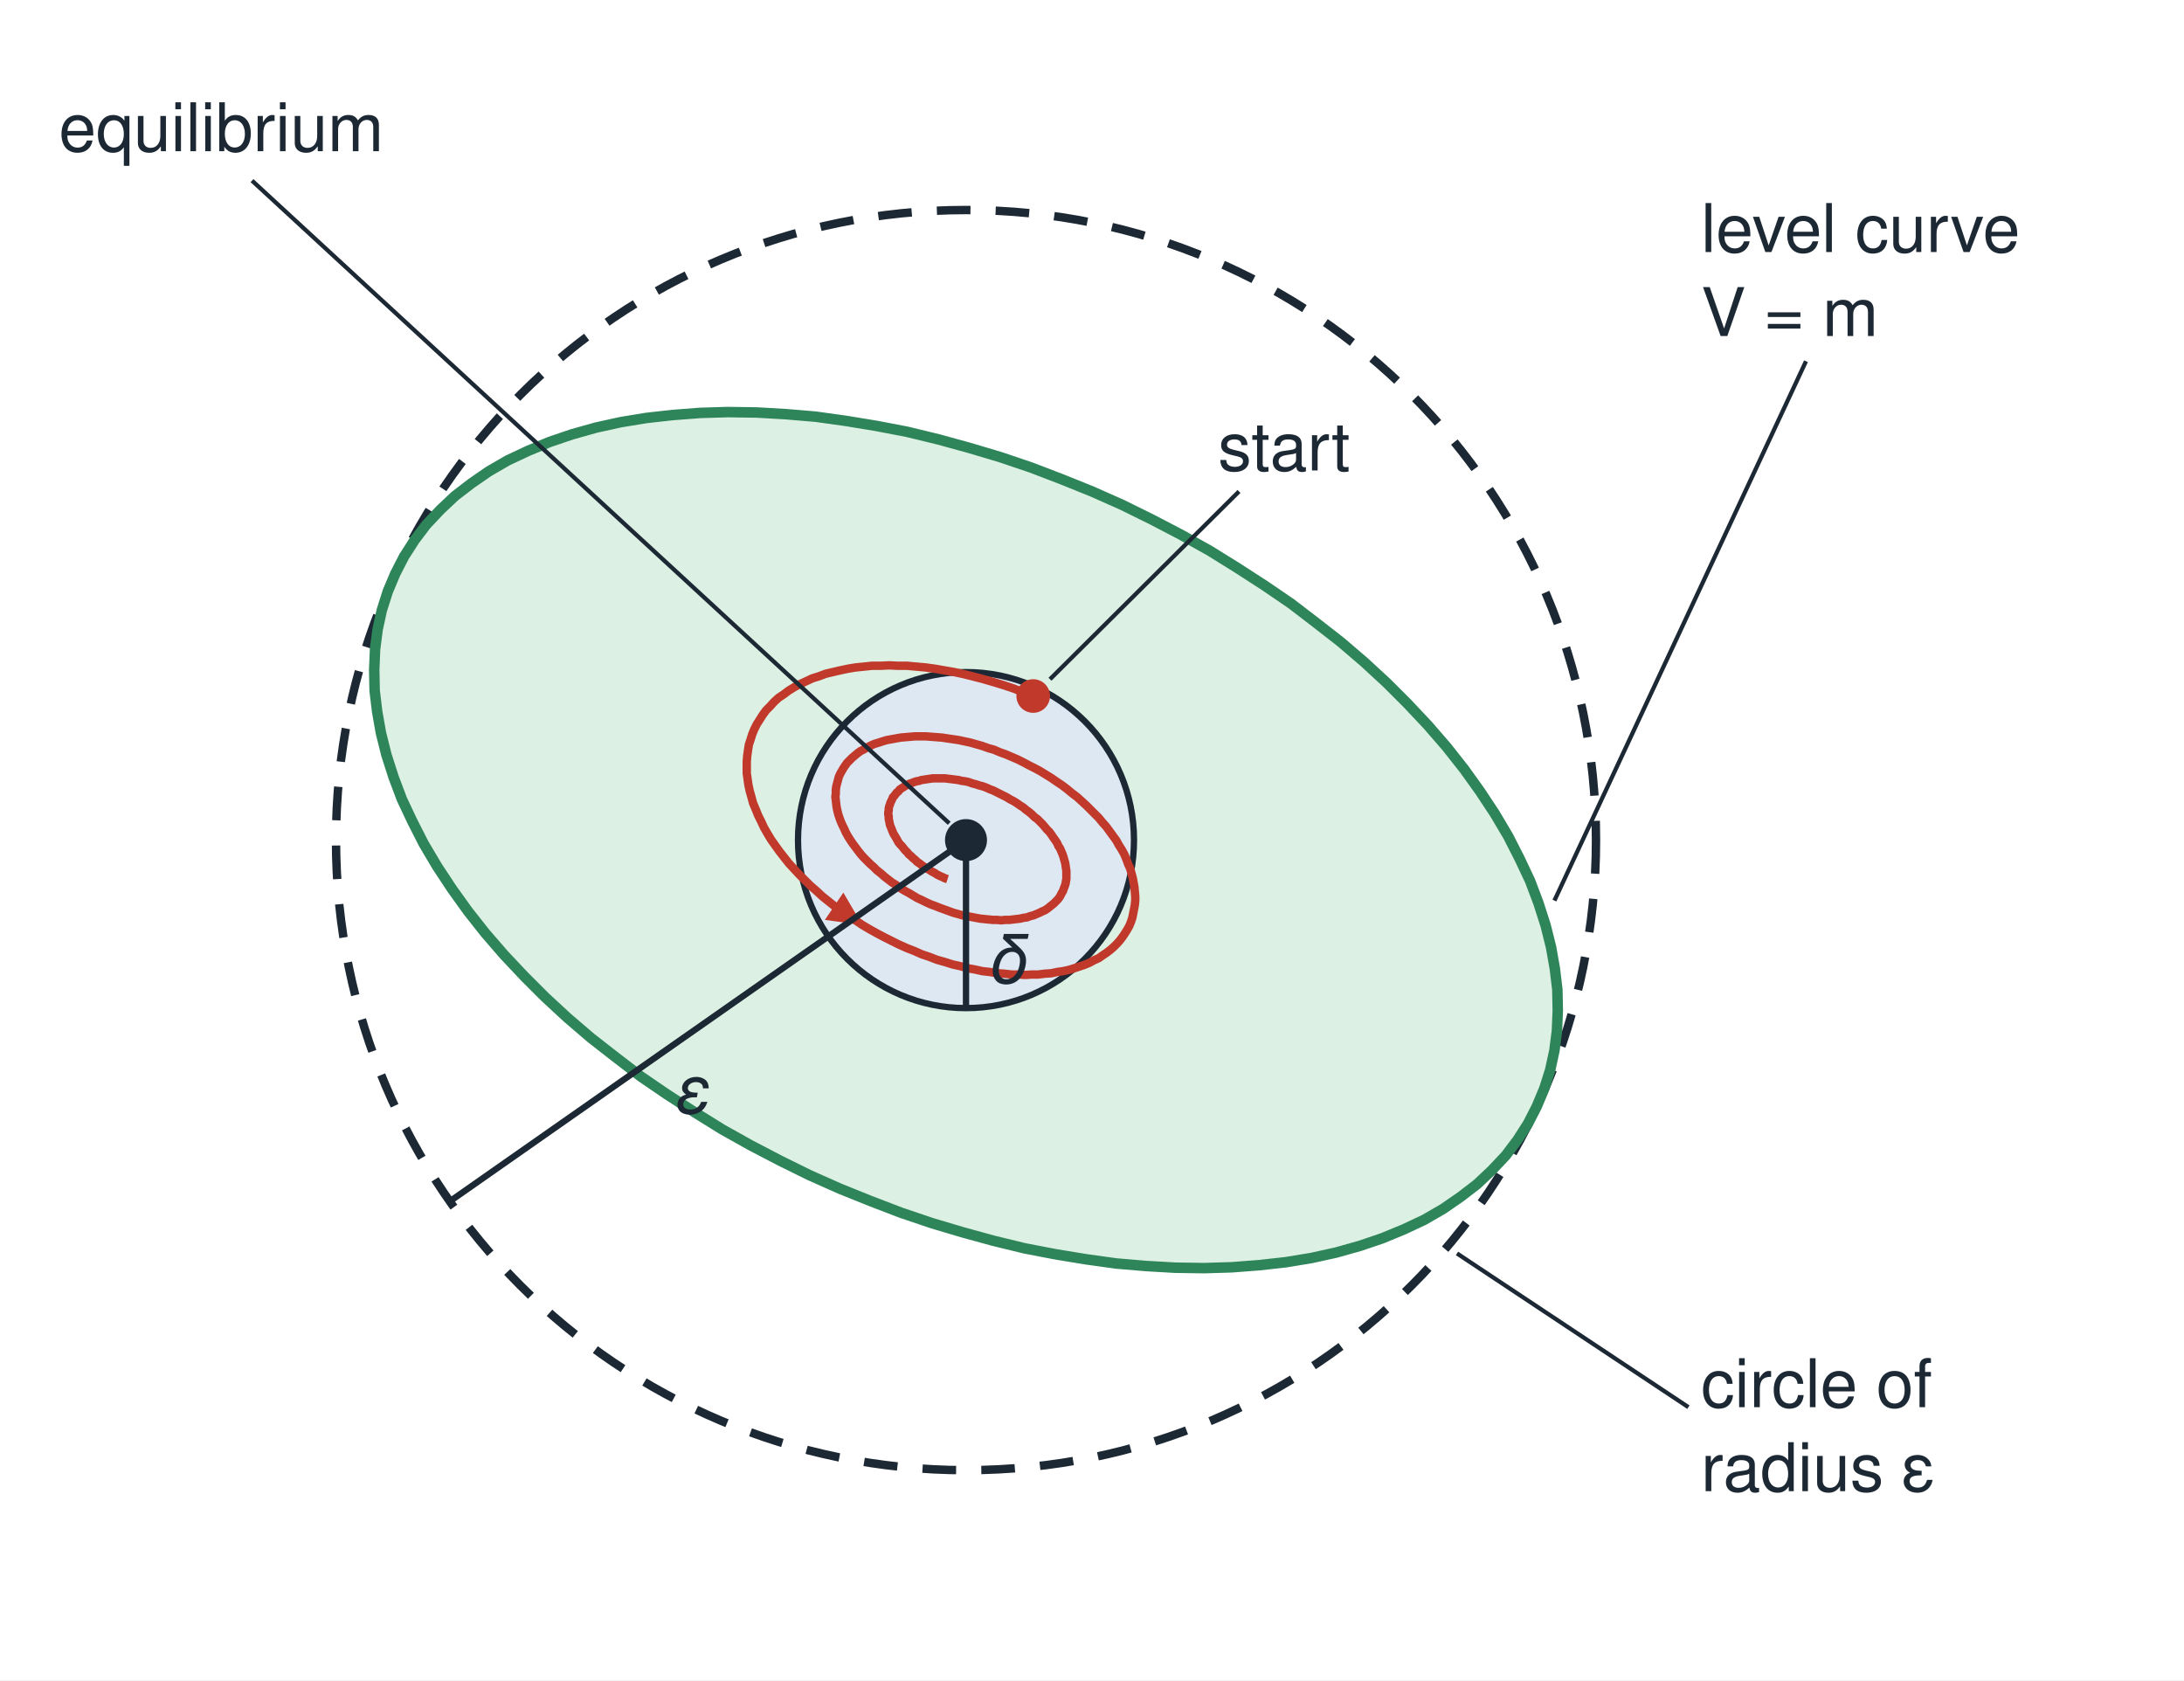
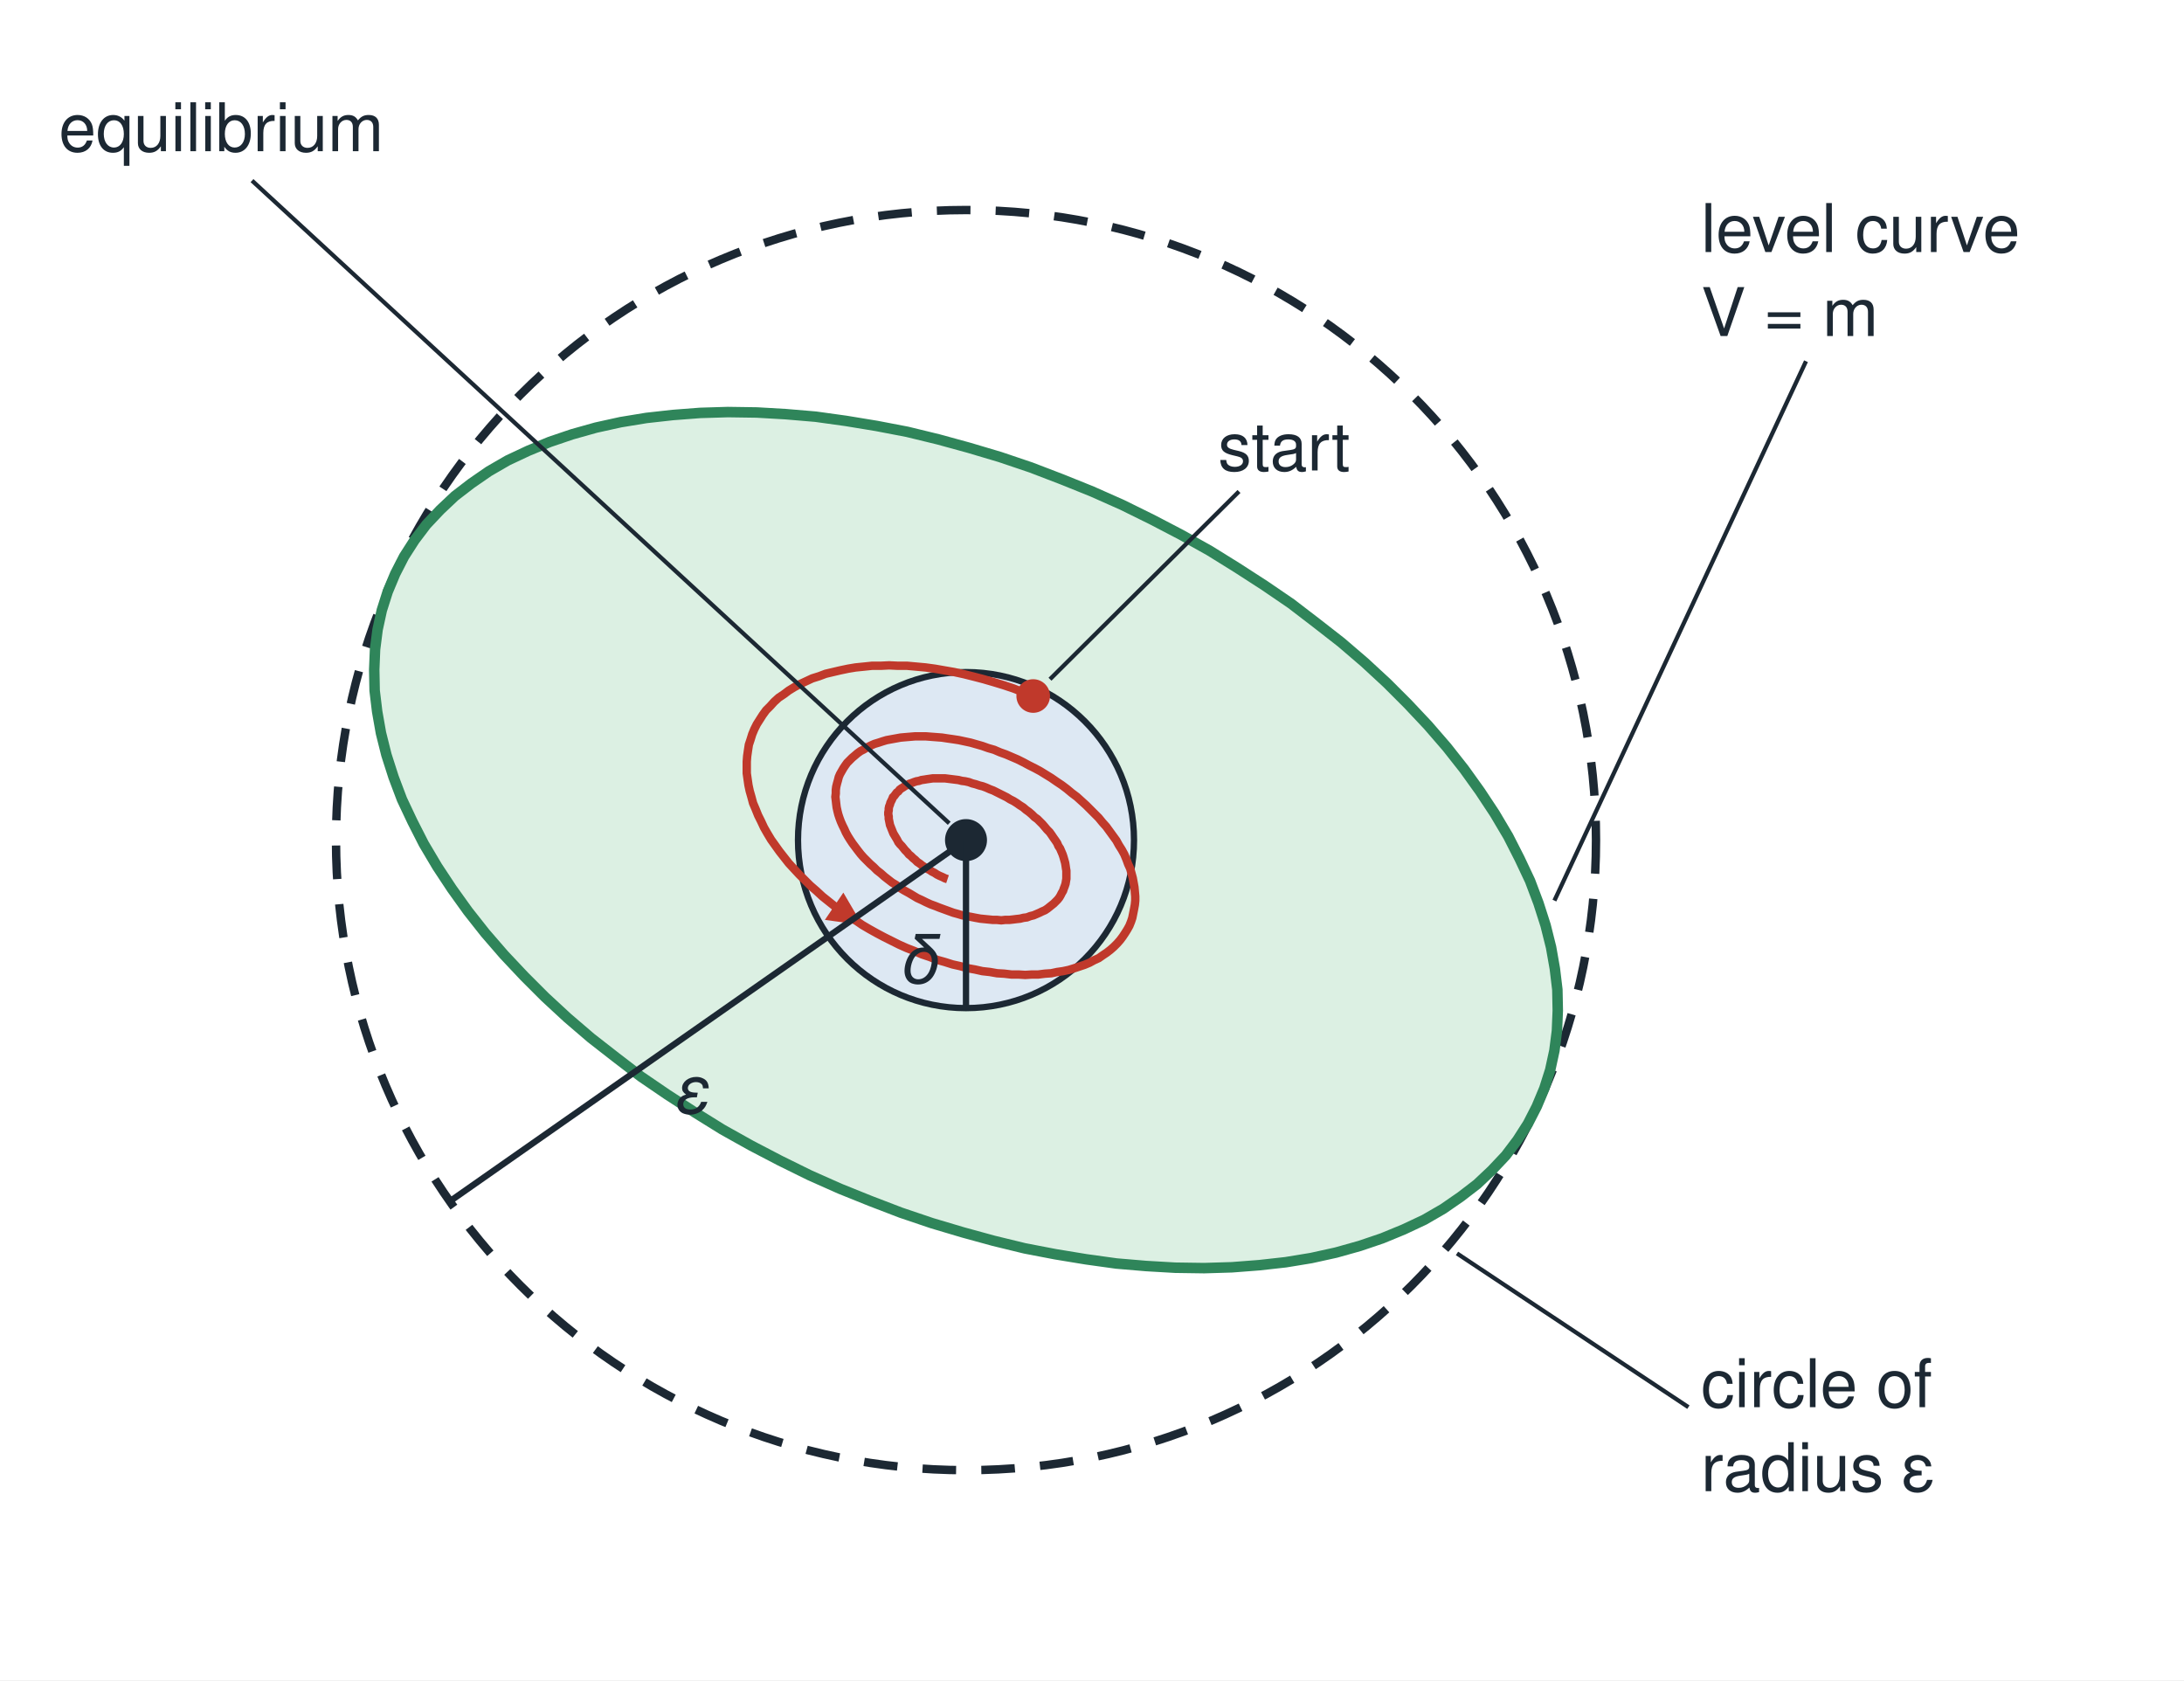
<svg xmlns="http://www.w3.org/2000/svg" viewBox="0 0 520 400" width="520" height="400" font-family="Helvetica, Arial, sans-serif" font-size="16" fill="#1c2833">
  <rect width="520" height="400" fill="#ffffff" />
  <circle cx="230" cy="200" r="150" fill="none" stroke="#1c2833" stroke-width="2" stroke-dasharray="8 6" />
  <path d="M365.9,263.4 L367.7,259.1 L369.1,254.7 L370.1,250.1 L370.7,245.4 L370.9,240.6 L370.8,235.6 L370.2,230.6 L369.3,225.5 L368.0,220.3 L366.3,215.0 L364.3,209.7 L361.8,204.4 L359.1,199.1 L355.9,193.7 L352.4,188.4 L348.6,183.1 L344.5,177.9 L340.0,172.7 L335.2,167.6 L330.2,162.6 L324.9,157.7 L319.3,152.9 L313.4,148.3 L307.4,143.7 L301.1,139.4 L294.6,135.2 L288.0,131.1 L281.2,127.3 L274.3,123.7 L267.2,120.2 L260.0,117.0 L252.8,114.1 L245.5,111.3 L238.1,108.8 L230.7,106.6 L223.4,104.6 L216.0,102.8 L208.7,101.4 L201.4,100.2 L194.2,99.2 L187.1,98.6 L180.2,98.2 L173.3,98.1 L166.7,98.3 L160.2,98.8 L153.9,99.5 L147.8,100.5 L141.9,101.8 L136.2,103.4 L130.9,105.2 L125.8,107.3 L120.9,109.6 L116.4,112.2 L112.2,115.1 L108.3,118.1 L104.8,121.4 L101.5,124.9 L98.7,128.6 L96.2,132.5 L94.1,136.6 L92.3,140.9 L90.9,145.3 L89.9,149.9 L89.3,154.6 L89.1,159.4 L89.2,164.4 L89.8,169.4 L90.7,174.5 L92.0,179.7 L93.7,185.0 L95.7,190.3 L98.2,195.6 L100.9,200.9 L104.1,206.3 L107.6,211.6 L111.4,216.9 L115.5,222.1 L120.0,227.3 L124.8,232.4 L129.8,237.4 L135.1,242.3 L140.7,247.1 L146.6,251.7 L152.6,256.3 L158.9,260.6 L165.4,264.8 L172.0,268.9 L178.8,272.7 L185.7,276.3 L192.8,279.8 L200.0,283.0 L207.2,285.9 L214.5,288.7 L221.9,291.2 L229.3,293.4 L236.6,295.4 L244.0,297.2 L251.3,298.6 L258.6,299.8 L265.8,300.8 L272.9,301.4 L279.8,301.8 L286.7,301.9 L293.3,301.7 L299.8,301.2 L306.1,300.5 L312.2,299.5 L318.1,298.2 L323.8,296.6 L329.1,294.8 L334.2,292.7 L339.1,290.4 L343.6,287.8 L347.8,284.9 L351.7,281.9 L355.2,278.6 L358.5,275.1 L361.3,271.4 L363.8,267.5 L365.9,263.4 Z" fill="#dcf0e3" stroke="#2f855a" stroke-width="2.5" />
  <circle cx="230" cy="200" r="40" fill="#dde8f3" stroke="#1c2833" stroke-width="1.5" />
  <path d="M246.0,165.7 L243.6,164.8 L241.3,163.9 L238.9,163.1 L236.6,162.4 L234.2,161.7 L231.9,161.1 L229.5,160.5 L227.2,160.0 L224.9,159.6 L222.6,159.2 L220.4,158.9 L218.2,158.7 L216.0,158.5 L213.8,158.5 L211.7,158.4 L209.7,158.5 L207.6,158.5 L205.7,158.7 L203.7,158.9 L201.9,159.2 L200.0,159.6 L198.3,160.0 L196.6,160.4 L195.0,161.0 L193.4,161.5 L191.9,162.2 L190.4,162.9 L189.1,163.6 L187.8,164.4 L186.6,165.3 L185.4,166.1 L184.3,167.1 L183.4,168.1 L182.4,169.1 L181.6,170.2 L180.9,171.3 L180.2,172.4 L179.6,173.6 L179.1,174.8 L178.7,176.1 L178.3,177.3 L178.1,178.6 L177.9,180.0 L177.8,181.3 L177.8,182.7 L177.8,184.1 L178.0,185.5 L178.2,186.9 L178.5,188.3 L178.9,189.7 L179.3,191.2 L179.9,192.6 L180.5,194.1 L181.2,195.5 L181.9,197.0 L182.7,198.4 L183.6,199.9 L184.6,201.3 L185.6,202.7 L186.7,204.1 L187.8,205.5 L189.0,206.8 L190.3,208.2 L191.6,209.5 L192.9,210.8 L194.4,212.1 L195.8,213.4 L197.3,214.6 L198.8,215.8 L200.4,216.9 L202.0,218.1 L203.7,219.1 L205.3,220.2 L207.0,221.2 L208.8,222.2 L210.5,223.1 L212.3,224.0 L214.1,224.9 L215.9,225.7 L217.7,226.4 L219.5,227.2 L221.3,227.8 L223.1,228.5 L224.9,229.0 L226.8,229.6 L228.6,230.0 L230.4,230.5 L232.1,230.8 L233.9,231.2 L235.7,231.4 L237.4,231.7 L239.1,231.8 L240.8,232.0 L242.5,232.0 L244.1,232.1 L245.7,232.0 L247.2,232.0 L248.8,231.8 L250.3,231.7 L251.7,231.4 L253.1,231.2 L254.5,230.9 L255.8,230.5 L257.0,230.1 L258.2,229.7 L259.4,229.2 L260.5,228.6 L261.6,228.1 L262.6,227.4 L263.5,226.8 L264.4,226.1 L265.2,225.4 L266.0,224.6 L266.7,223.8 L267.3,223.0 L267.9,222.1 L268.4,221.3 L268.9,220.4 L269.3,219.4 L269.6,218.5 L269.8,217.5 L270.0,216.5 L270.2,215.4 L270.3,214.4 L270.3,213.4 L270.2,212.3 L270.1,211.2 L269.9,210.1 L269.7,209.0 L269.4,207.9 L269.1,206.8 L268.6,205.7 L268.2,204.6 L267.7,203.4 L267.1,202.3 L266.4,201.2 L265.8,200.1 L265.0,199.0 L264.2,197.9 L263.4,196.8 L262.5,195.8 L261.6,194.7 L260.6,193.7 L259.6,192.7 L258.6,191.7 L257.5,190.7 L256.4,189.7 L255.2,188.8 L254.0,187.8 L252.8,186.9 L251.6,186.1 L250.3,185.2 L249.0,184.4 L247.7,183.6 L246.4,182.9 L245.0,182.2 L243.7,181.5 L242.3,180.8 L240.9,180.2 L239.5,179.6 L238.1,179.1 L236.7,178.5 L235.3,178.1 L233.9,177.6 L232.5,177.2 L231.1,176.8 L229.7,176.5 L228.3,176.2 L227.0,176.0 L225.6,175.8 L224.3,175.6 L223.0,175.5 L221.7,175.4 L220.4,175.3 L219.1,175.3 L217.9,175.3 L216.7,175.4 L215.5,175.5 L214.4,175.6 L213.3,175.8 L212.2,176.0 L211.1,176.2 L210.1,176.5 L209.2,176.8 L208.2,177.1 L207.3,177.5 L206.5,177.9 L205.7,178.4 L204.9,178.8 L204.2,179.3 L203.5,179.9 L202.9,180.4 L202.3,181.0 L201.7,181.6 L201.2,182.3 L200.8,182.9 L200.4,183.6 L200.0,184.3 L199.7,185.0 L199.5,185.8 L199.3,186.5 L199.1,187.3 L199.0,188.1 L199.0,188.9 L198.9,189.7 L199.0,190.5 L199.1,191.4 L199.2,192.2 L199.4,193.1 L199.6,193.9 L199.9,194.8 L200.2,195.6 L200.6,196.5 L201.0,197.3 L201.4,198.2 L201.9,199.1 L202.4,199.9 L203.0,200.8 L203.6,201.6 L204.2,202.4 L204.9,203.3 L205.6,204.1 L206.4,204.9 L207.2,205.7 L208.0,206.4 L208.8,207.2 L209.7,207.9 L210.6,208.7 L211.5,209.4 L212.4,210.1 L213.4,210.7 L214.3,211.4 L215.3,212.0 L216.4,212.6 L217.4,213.2 L218.4,213.8 L219.5,214.3 L220.5,214.8 L221.6,215.3 L222.7,215.7 L223.7,216.1 L224.8,216.5 L225.9,216.9 L227.0,217.3 L228.1,217.6 L229.1,217.9 L230.2,218.1 L231.3,218.3 L232.3,218.5 L233.4,218.7 L234.4,218.8 L235.4,218.9 L236.4,219.0 L237.4,219.0 L238.4,219.1 L239.3,219.0 L240.3,219.0 L241.2,218.9 L242.0,218.8 L242.9,218.7 L243.7,218.5 L244.5,218.4 L245.3,218.1 L246.1,217.9 L246.8,217.6 L247.5,217.3 L248.1,217.0 L248.8,216.7 L249.4,216.3 L249.9,215.9 L250.4,215.5 L250.9,215.1 L251.4,214.6 L251.8,214.2 L252.2,213.7 L252.5,213.2 L252.8,212.6 L253.1,212.1 L253.3,211.5 L253.5,211.0 L253.7,210.4 L253.8,209.8 L253.9,209.2 L253.9,208.6 L253.9,207.9 L253.9,207.3 L253.8,206.7 L253.7,206.0 L253.6,205.4 L253.4,204.7 L253.2,204.0 L253.0,203.4 L252.7,202.7 L252.4,202.0 L252.0,201.4 L251.7,200.7 L251.3,200.1 L250.8,199.4 L250.4,198.8 L249.9,198.1 L249.3,197.5 L248.8,196.9 L248.2,196.2 L247.6,195.6 L247.0,195.0 L246.3,194.5 L245.7,193.9 L245.0,193.3 L244.3,192.8 L243.6,192.2 L242.8,191.7 L242.1,191.2 L241.3,190.7 L240.5,190.3 L239.7,189.8 L238.9,189.4 L238.1,189.0 L237.3,188.6 L236.5,188.2 L235.7,187.9 L234.8,187.5 L234.0,187.2 L233.2,187.0 L232.3,186.7 L231.5,186.5 L230.7,186.2 L229.8,186.0 L229.0,185.9 L228.2,185.7 L227.4,185.6 L226.6,185.5 L225.8,185.4 L225.0,185.3 L224.3,185.3 L223.5,185.3 L222.8,185.3 L222.1,185.3 L221.4,185.4 L220.7,185.5 L220.1,185.6 L219.4,185.7 L218.8,185.9 L218.2,186.0 L217.6,186.2 L217.1,186.4 L216.5,186.6 L216.0,186.9 L215.5,187.1 L215.1,187.4 L214.6,187.7 L214.2,188.0 L213.9,188.4 L213.5,188.7 L213.2,189.1 L212.9,189.5 L212.6,189.8 L212.4,190.3 L212.2,190.7 L212.0,191.1 L211.9,191.5 L211.7,192.0 L211.6,192.5 L211.6,192.9 L211.5,193.4 L211.5,193.9 L211.6,194.4 L211.6,194.9 L211.7,195.4 L211.8,195.9 L211.9,196.4 L212.1,196.9 L212.3,197.4 L212.5,197.9 L212.7,198.4 L213.0,198.9 L213.3,199.4 L213.6,199.9 L213.9,200.5 L214.3,201.0 L214.7,201.4 L215.1,201.9 L215.5,202.4 L216.0,202.9 L216.4,203.4 L216.9,203.8 L217.4,204.3 L217.9,204.7 L218.4,205.2 L219.0,205.6 L219.5,206.0 L220.1,206.4 L220.7,206.8 L221.3,207.1 L221.9,207.5 L222.5,207.8 L223.1,208.2 L223.7,208.5 L224.4,208.8 L225.0,209.1 L225.6,209.3" fill="none" stroke="#c0392b" stroke-width="2" />
  <polygon points="205.3,220.2 196.4,219.0 200.8,212.5" fill="#c0392b" />
  <circle cx="246.0" cy="165.7" r="4" fill="#c0392b" />
  <circle cx="230" cy="200" r="5" fill="#1c2833" />
  <line x1="230" y1="200" x2="107.1" y2="286.0" stroke="#1c2833" stroke-width="1.5" />
  <text x="160.6" y="265.0" font-style="italic">ε</text>
  <line x1="230" y1="200" x2="230" y2="240" stroke="#1c2833" stroke-width="1.5" />
-   <text x="235" y="234" font-style="italic">δ</text>
+   <text x="214" y="234" font-style="italic">δ</text>
  <text x="405" y="60">level curve</text>
  <text x="405" y="80">V = m</text>
  <line x1="430" y1="86" x2="370.1" y2="214.4" stroke="#1c2833" stroke-width="1" />
  <text x="405" y="335">circle of</text>
  <text x="405" y="355">radius ε</text>
  <line x1="402" y1="335" x2="346.9" y2="298.4" stroke="#1c2833" stroke-width="1" />
  <text x="290" y="112">start</text>
  <line x1="295" y1="117" x2="250.0" y2="161.7" stroke="#1c2833" stroke-width="1" />
  <text x="14" y="36">equilibrium</text>
  <line x1="60" y1="43" x2="226" y2="196" stroke="#1c2833" stroke-width="1" />
</svg>
